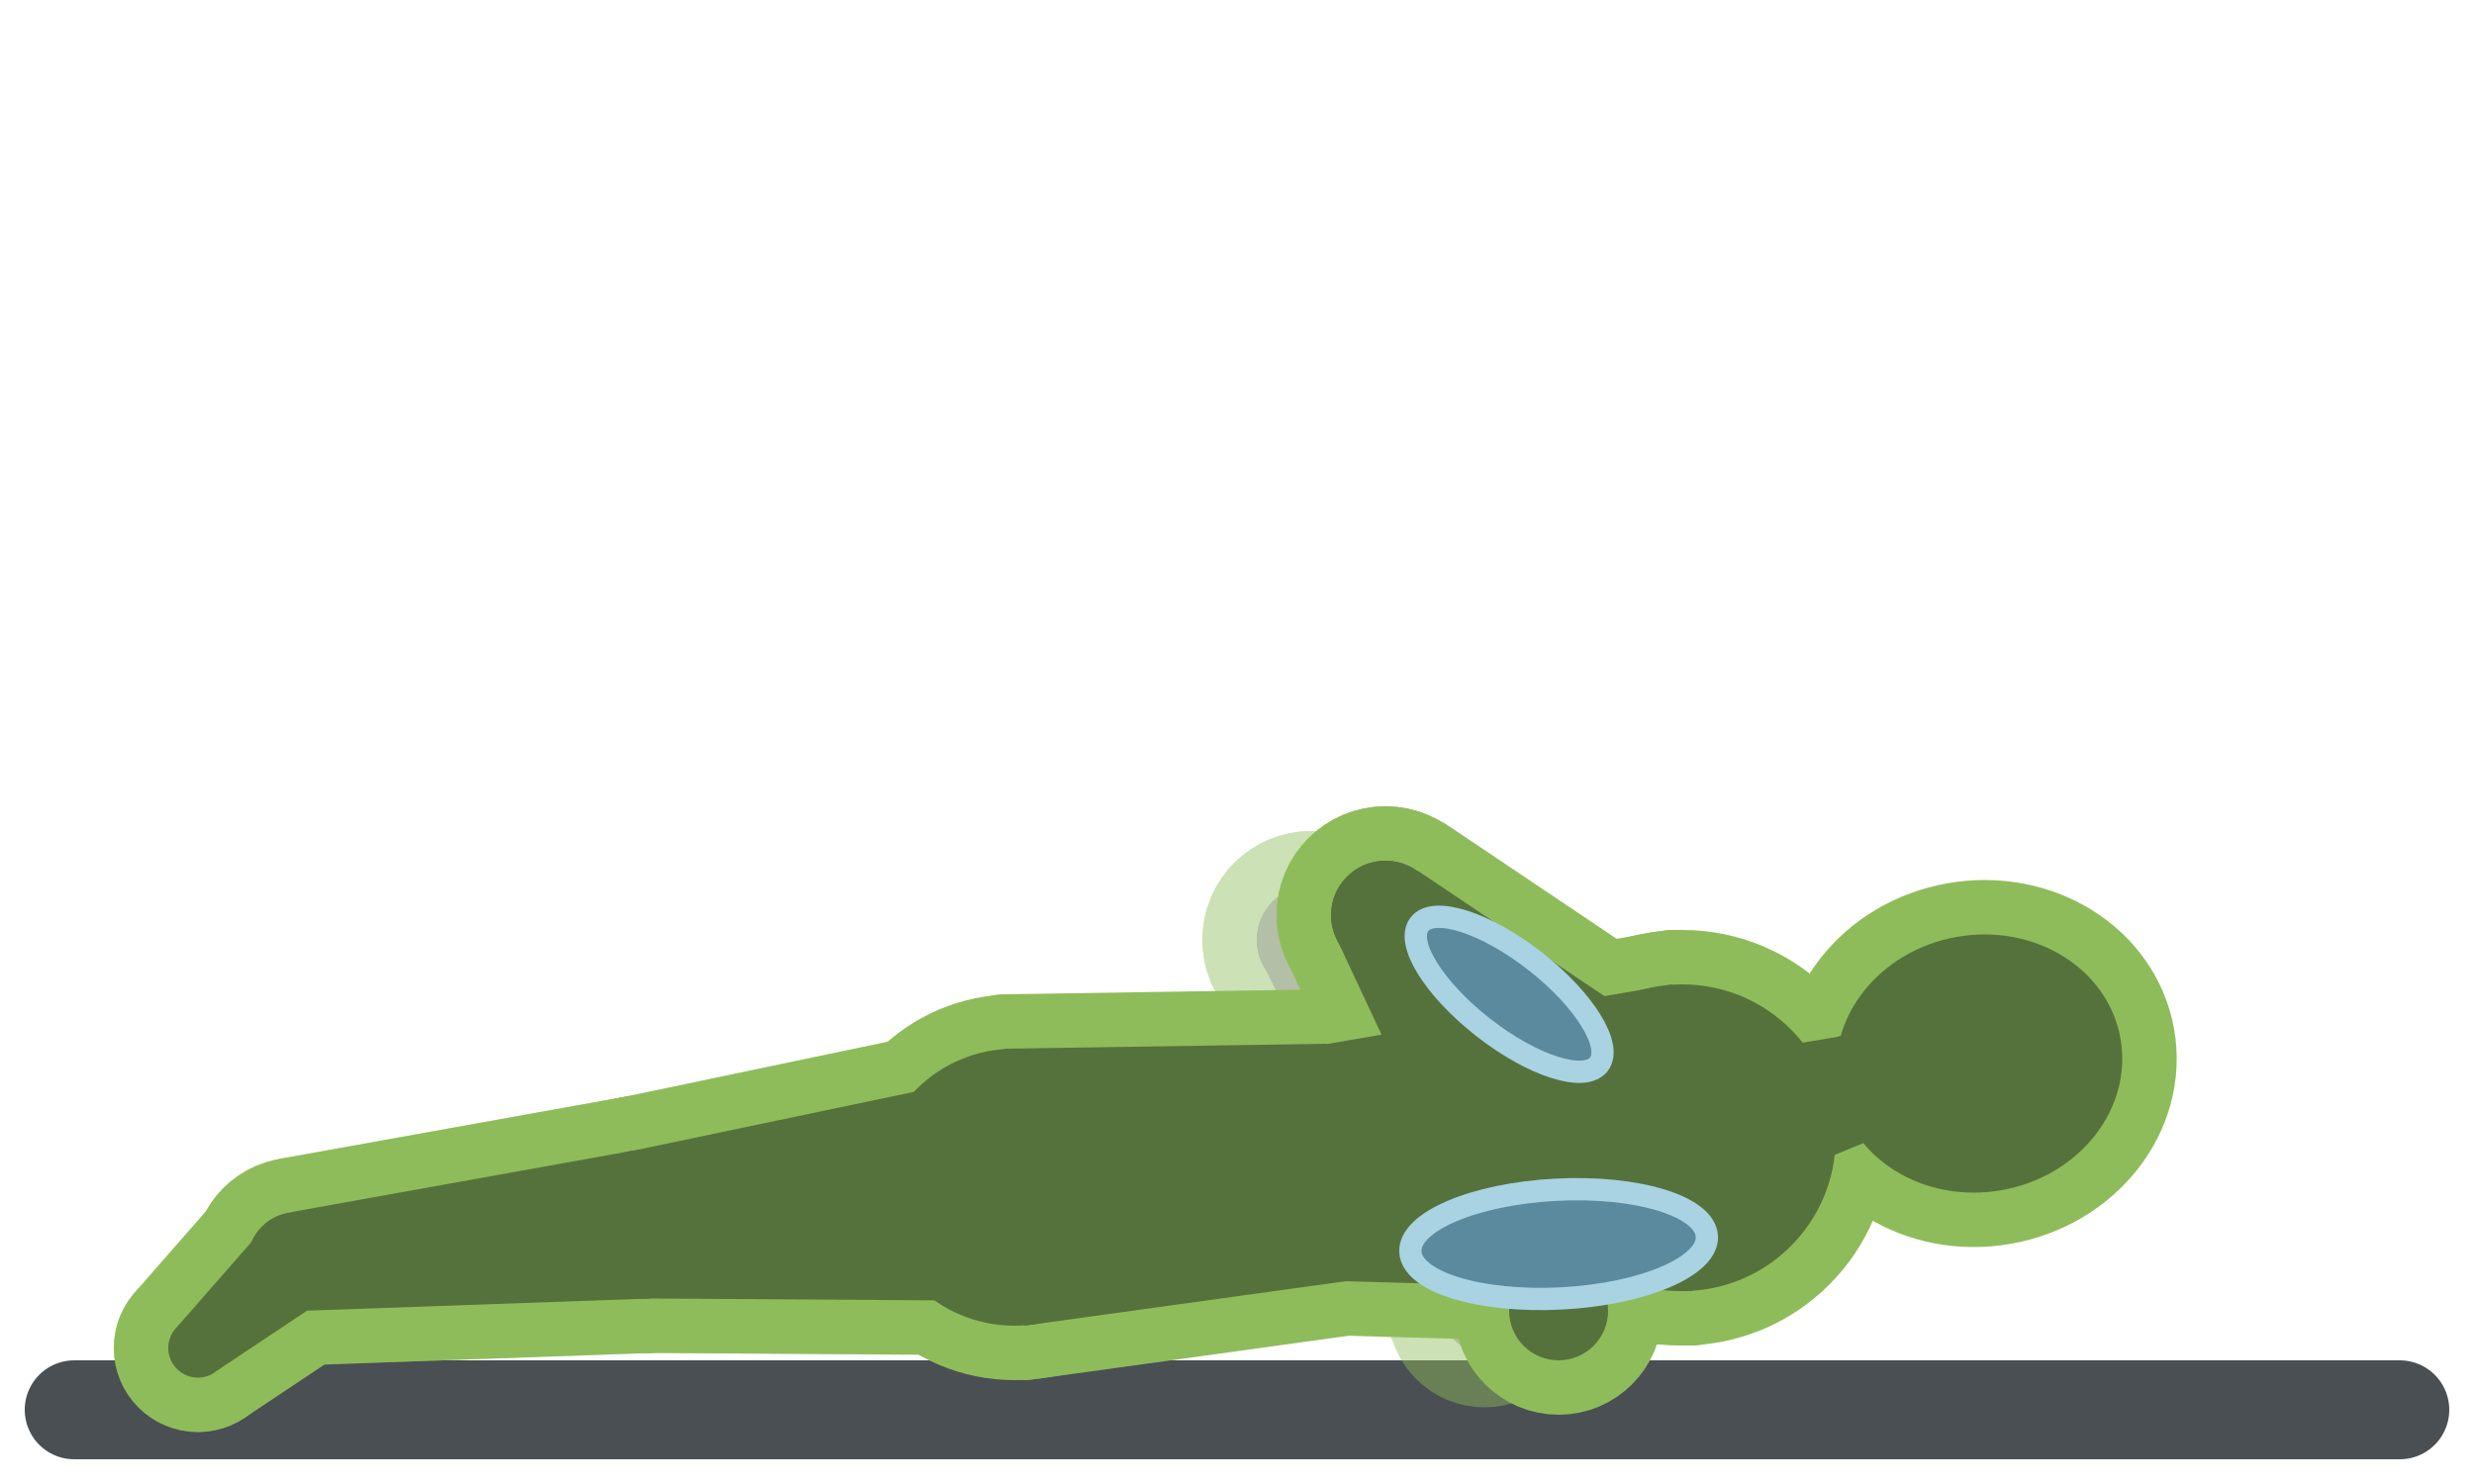
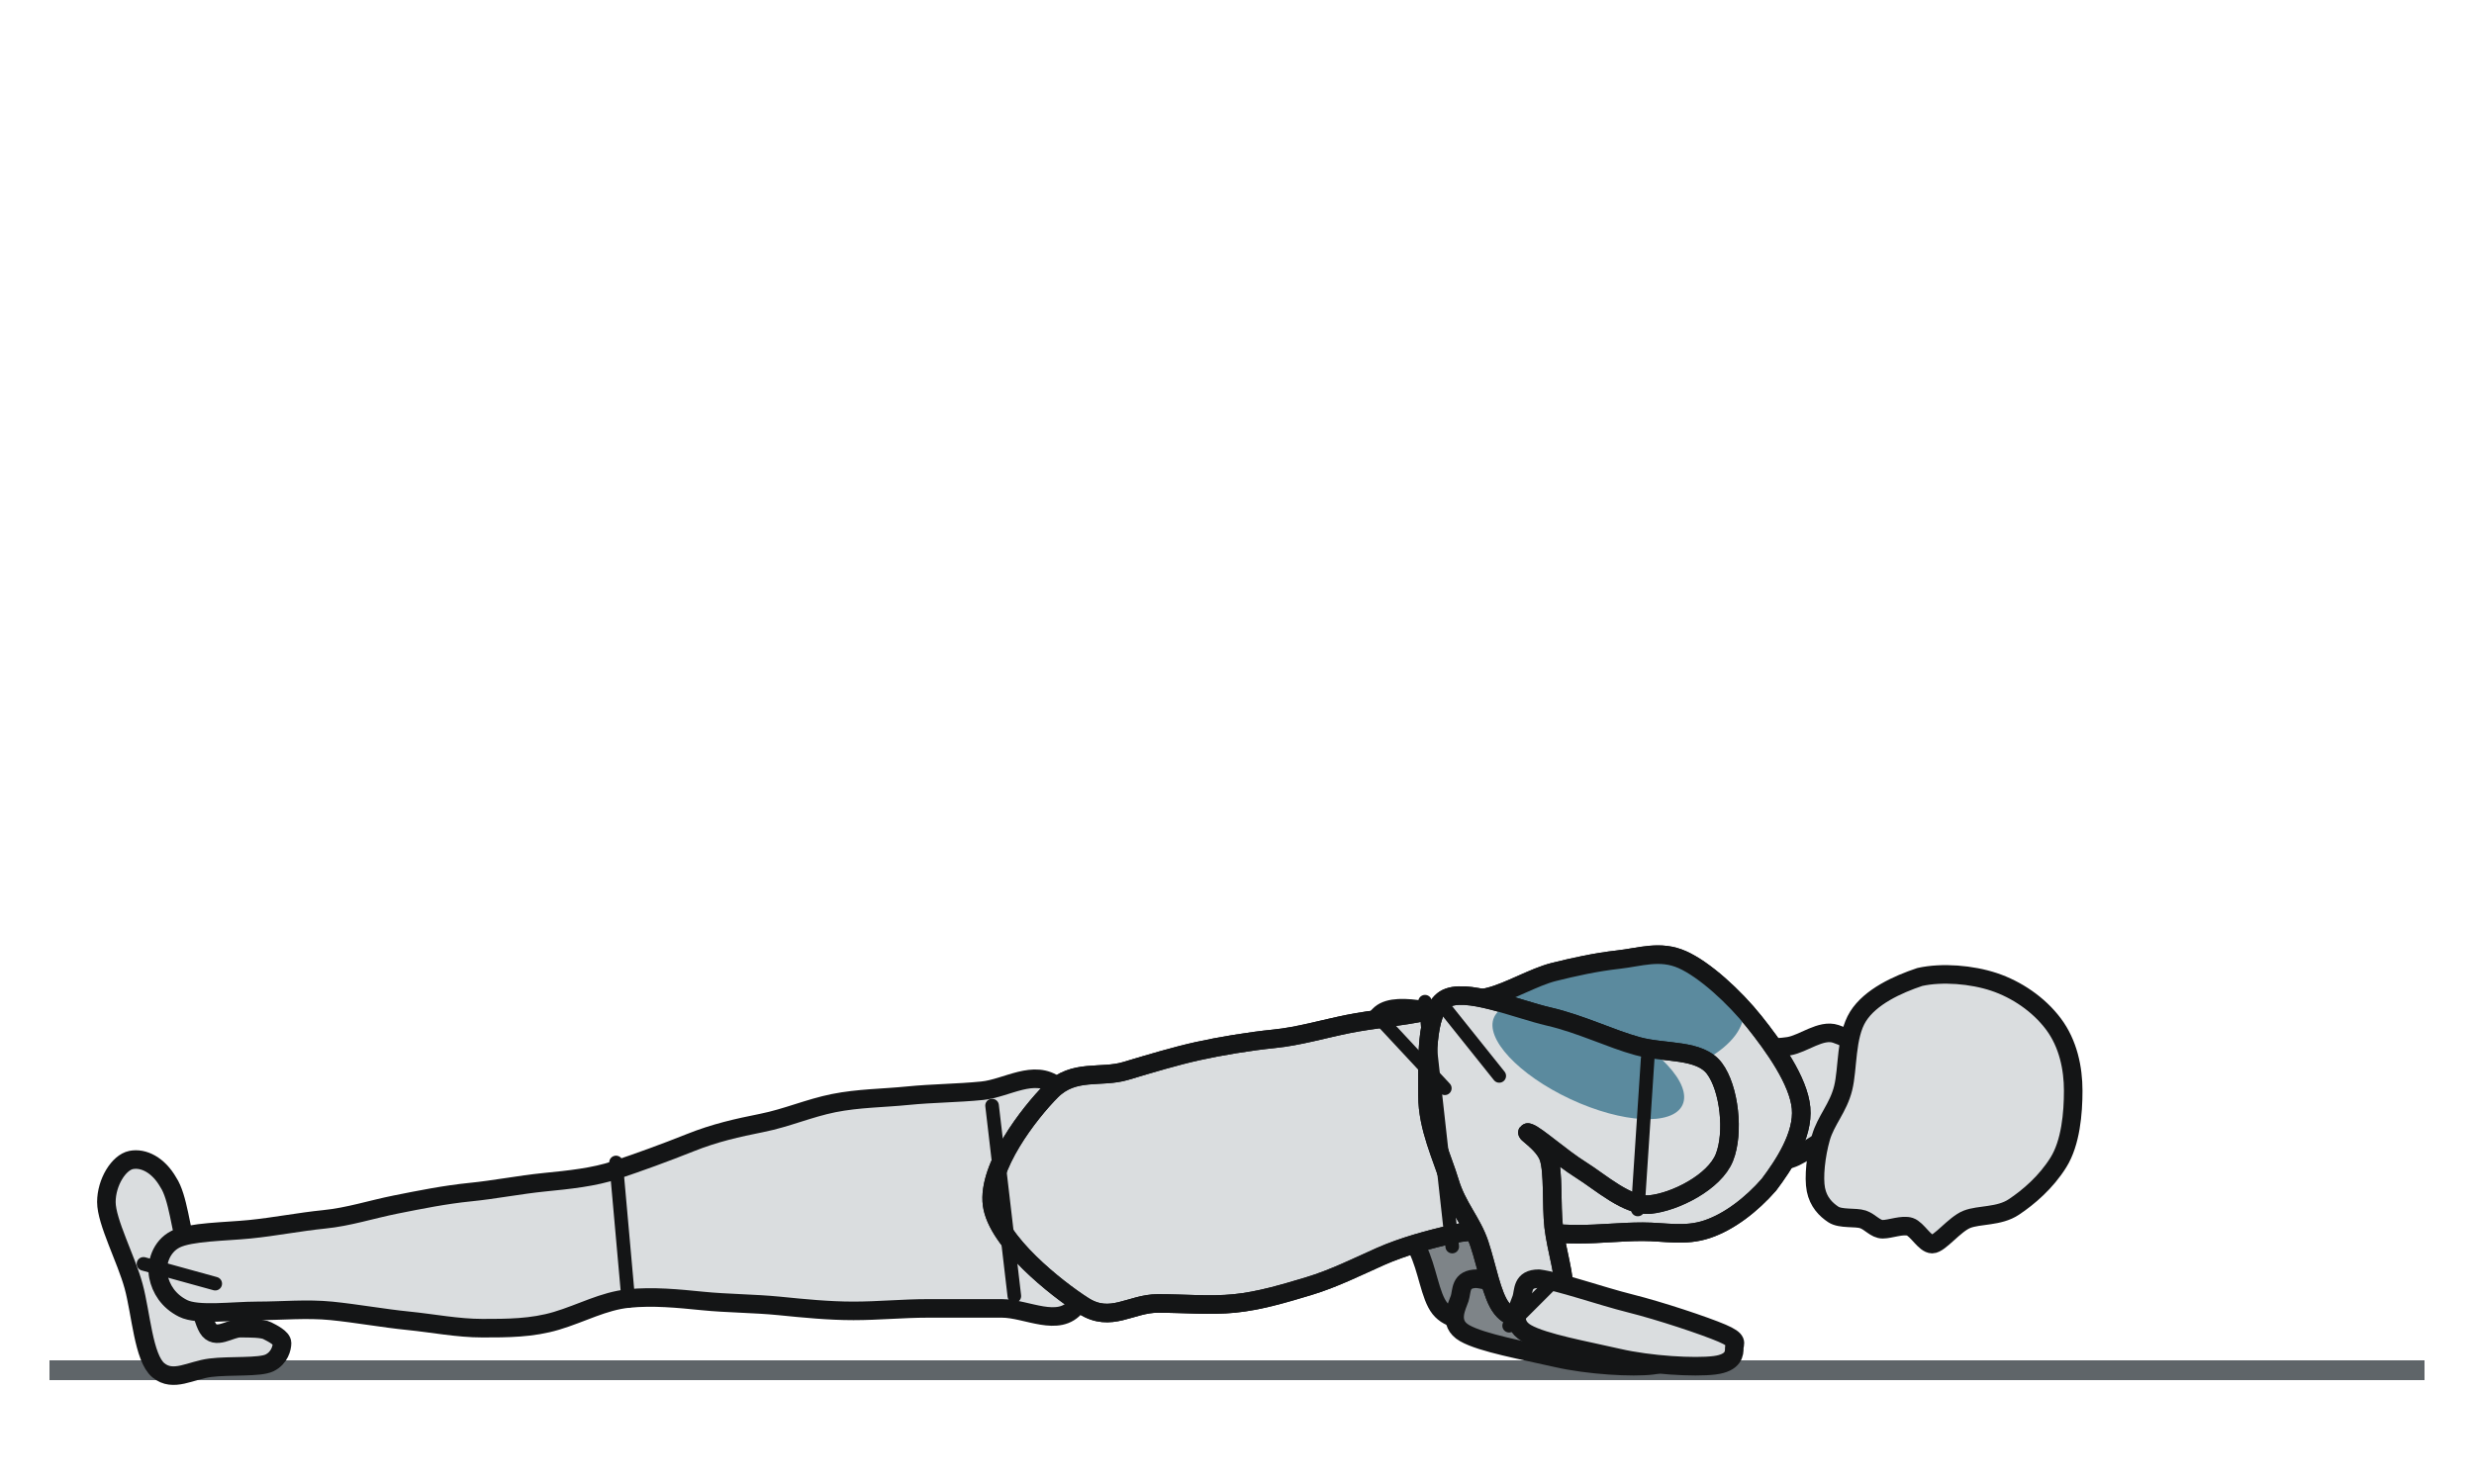
<svg xmlns="http://www.w3.org/2000/svg" viewBox="0 0 100 60" role="img" aria-label="腕立て伏せ 下の姿勢">
-   <line x1="3" y1="57" x2="97" y2="57" stroke="#4A4F53" stroke-width="4" stroke-linecap="round" />
-   <g opacity="0.45">
-     <g>
-       <path d="M40.5 43.4 L25.7 46.5 L26.3 52.5 L41.5 52.6Z" fill="#8FBC5A" stroke="#8FBC5A" stroke-width="4.4" stroke-linejoin="round" />
-       <circle cx="41.0" cy="48.0" r="4.6" fill="#8FBC5A" stroke="#8FBC5A" stroke-width="4.4" stroke-linejoin="round" />
-       <circle cx="26.0" cy="49.5" r="3.0" fill="#8FBC5A" stroke="#8FBC5A" stroke-width="4.4" stroke-linejoin="round" />
-       <path d="M25.7 46.5 L11.8 49.0 L12.2 53.0 L26.3 52.5Z" fill="#8FBC5A" stroke="#8FBC5A" stroke-width="4.4" stroke-linejoin="round" />
-       <circle cx="26.0" cy="49.5" r="3.0" fill="#8FBC5A" stroke="#8FBC5A" stroke-width="4.4" stroke-linejoin="round" />
-       <circle cx="12.0" cy="51.0" r="2.0" fill="#8FBC5A" stroke="#8FBC5A" stroke-width="4.4" stroke-linejoin="round" />
-       <path d="M10.7 49.6 L7.2 53.6 L8.8 55.4 L13.3 52.4Z" fill="#8FBC5A" stroke="#8FBC5A" stroke-width="4.4" stroke-linejoin="round" />
-       <circle cx="12.0" cy="51.0" r="1.9" fill="#8FBC5A" stroke="#8FBC5A" stroke-width="4.4" stroke-linejoin="round" />
-       <circle cx="8.0" cy="54.5" r="1.2" fill="#8FBC5A" stroke="#8FBC5A" stroke-width="4.4" stroke-linejoin="round" />
-       <path d="M66.7 44.1 L54.3 36.2 L51.7 39.8 L63.3 48.9Z" fill="#8FBC5A" stroke="#8FBC5A" stroke-width="4.4" stroke-linejoin="round" />
-       <circle cx="65.0" cy="46.5" r="3.0" fill="#8FBC5A" stroke="#8FBC5A" stroke-width="4.4" stroke-linejoin="round" />
-       <circle cx="53.0" cy="38.0" r="2.2" fill="#8FBC5A" stroke="#8FBC5A" stroke-width="4.4" stroke-linejoin="round" />
-       <path d="M51.0 38.9 L58.5 53.7 L61.5 52.3 L55.0 37.1Z" fill="#8FBC5A" stroke="#8FBC5A" stroke-width="4.4" stroke-linejoin="round" />
-       <circle cx="53.0" cy="38.0" r="2.2" fill="#8FBC5A" stroke="#8FBC5A" stroke-width="4.4" stroke-linejoin="round" />
-       <circle cx="60.0" cy="53.0" r="1.7" fill="#8FBC5A" stroke="#8FBC5A" stroke-width="4.4" stroke-linejoin="round" />
-       <path d="M40.5 43.4 L25.7 46.5 L26.3 52.5 L41.5 52.6Z" fill="#56723C" />
-       <circle cx="41.0" cy="48.0" r="4.6" fill="#56723C" />
-       <circle cx="26.0" cy="49.5" r="3.0" fill="#56723C" />
-       <path d="M25.7 46.5 L11.8 49.0 L12.2 53.0 L26.3 52.5Z" fill="#56723C" />
-       <circle cx="26.0" cy="49.5" r="3.0" fill="#56723C" />
-       <circle cx="12.0" cy="51.0" r="2.0" fill="#56723C" />
-       <path d="M10.7 49.6 L7.2 53.6 L8.8 55.4 L13.3 52.4Z" fill="#56723C" />
-       <circle cx="12.0" cy="51.0" r="1.9" fill="#56723C" />
-       <circle cx="8.0" cy="54.5" r="1.2" fill="#56723C" />
-       <path d="M66.7 44.1 L54.3 36.2 L51.7 39.8 L63.3 48.9Z" fill="#56723C" />
-       <circle cx="65.0" cy="46.5" r="3.0" fill="#56723C" />
-       <circle cx="53.0" cy="38.0" r="2.2" fill="#56723C" />
-       <path d="M51.0 38.9 L58.5 53.7 L61.5 52.3 L55.0 37.1Z" fill="#56723C" />
-       <circle cx="53.0" cy="38.0" r="2.2" fill="#56723C" />
-       <circle cx="60.0" cy="53.0" r="1.7" fill="#56723C" />
+   <defs>
+     <clipPath id="pu27c">
+       <use href="#pu27" />
+     </clipPath>
+     <clipPath id="pu28c">
+       <use href="#pu28" />
+     </clipPath>
+   </defs>
+   <line x1="2" y1="55.4" x2="98" y2="55.4" stroke="#5F6569" stroke-width="0.8" />
+   <g fill="#7E8488" stroke="#141516" stroke-width="0.75" stroke-linejoin="round">
+     <path id="pu21" d="M67.1 48.9C66.2 49.1 65.3 48.2 64.4 47.9S62.4 47.4 61.6 47S60.3 46.2 59.7 45.6S58.1 44 58.1 43.9S59.4 44.8 59.7 45.3S60 46.3 60.1 47.1S60.2 48.9 60.3 49.7S60.8 51.7 60.7 52.3S60.1 53.2 59.7 53.3S58.6 53.4 58.2 52.9S57.7 51.3 57.3 50.5S56.5 49 56.1 48.1S55.3 45.9 55.3 44.7S55.1 41.6 55.8 41S58.5 41.1 59.8 41.3S62.2 41.7 63.3 41.9S65.1 42.3 66.1 42.5S68.3 42.4 68.9 43S70.1 45.6 69.7 46.6S68 48.6 67.1 48.9Z" />
+     <path id="pu22" d="M59.7 51.7C60.5 51.8 62.2 52.4 63.4 52.7S66.4 53.6 67.1 53.9S67.6 54.3 67.6 54.5S67.6 55.1 66.8 55.2S64.2 55.2 62.9 54.9S59.9 54.3 59.2 53.9S58.9 52.8 59 52.5S59 51.7 59.7 51.7Z" />
+   </g>
+   <g fill="#DADDDF" stroke="#141516" stroke-width="0.75" stroke-linejoin="round">
+     <path id="pu23" d="M75.5 45.3C75.2 45.8 74.3 45.8 73.7 46.1S72.5 47 71.9 46.9S70.2 46.1 69.9 45.4S70 43.3 70.4 42.8S71.7 42.4 72.3 42.3S73.6 41.6 74.2 41.8S75.7 42.5 76 43.1S75.9 44.8 75.5 45.3Z" />
+     <path id="pu24" d="M77.6 39.5C78.5 39.3 79.7 39.4 80.6 39.7S82.4 40.6 83 41.4S83.8 43.2 83.8 44.1S83.7 46.2 83.2 47S82 48.4 81.4 48.8S80 49.1 79.5 49.3S78.4 50.3 78.1 50.3S77.5 49.7 77.2 49.6S76.4 49.7 76.1 49.7S75.6 49.4 75.3 49.3S74.4 49.3 74.1 49.1S73.5 48.6 73.4 48.1S73.4 46.7 73.6 46S74.3 44.8 74.5 44S74.6 41.9 75.1 41.1S76.7 39.8 77.6 39.5Z" />
+     <path id="pu25" d="M6.8 47.8C7.2 48.4 7.3 49.7 7.6 50.7S8.1 53.2 8.4 53.7S9.3 53.7 9.7 53.7S10.6 53.7 10.8 53.8S11.4 54.1 11.4 54.3S11.3 54.9 10.9 55.1S9.3 55.2 8.5 55.3S7 55.9 6.4 55.4S5.7 53.1 5.4 52S4.3 49.4 4.3 48.6S4.8 47 5.3 46.9S6.4 47.1 6.8 47.8Z" />
+     <path id="pu26" d="M43.5 52.8C42.8 53.7 41.5 52.9 40.5 52.9S38.5 52.9 37.5 52.9S35.5 53 34.5 53S32.5 52.9 31.5 52.8S29.4 52.7 28.4 52.6S26.4 52.4 25.4 52.5S23.5 53.1 22.5 53.4S20.5 53.7 19.5 53.7S17.5 53.5 16.5 53.4S14.4 53.1 13.4 53S11.4 53 10.4 53S8 53.2 7.4 52.9S6.5 52.1 6.4 51.6S6.5 50.4 7.1 50.1S9.1 49.8 10.1 49.7S12.1 49.4 13.1 49.3S15 48.9 16 48.7S18 48.3 19 48.2S21 47.9 22 47.8S24 47.6 24.9 47.3S26.9 46.6 27.9 46.2S29.8 45.6 30.8 45.4S32.7 44.8 33.7 44.6S35.7 44.4 36.7 44.3S38.7 44.2 39.7 44.1S41.8 43.2 42.7 43.9S44.8 46.6 44.9 48.1S44.2 52 43.5 52.8Z" />
+     <path id="pu27" d="M71.5 47.9C70.8 48.7 69.9 49.4 69 49.7S67.3 49.8 66.4 49.8S64.7 49.9 63.8 49.9S62.1 49.8 61.2 49.8S59.6 49.7 58.7 49.9S56.7 50.4 55.8 50.8S53.9 51.7 52.9 52S50.9 52.6 49.9 52.7S47.9 52.7 46.8 52.7S44.9 53.5 43.8 52.8S40.3 50.2 40.1 48.7S41.6 45 42.5 44.1S44.5 43.6 45.5 43.3S47.5 42.7 48.4 42.5S50.5 42.1 51.5 42S53.5 41.6 54.5 41.4S56.7 41.1 57.6 40.9S59.4 40.5 60.2 40.3S62 39.5 62.8 39.3S64.5 38.9 65.4 38.8S67.1 38.4 68 38.8S70.1 40.3 70.9 41.3S72.7 43.7 72.8 44.8S72.1 47.1 71.5 47.9Z" />
+   </g>
+   <g fill="#5B8A9E">
+     <g clip-path="url(#pu27c)">
+       <ellipse cx="65.0" cy="41.3" rx="5.5" ry="2.6" transform="rotate(175 65.0 41.3)" />
    </g>
  </g>
-   <g>
-     <path d="M41.4 53.6 L54.4 51.8 L53.6 42.2 L40.6 42.4Z" fill="#8FBC5A" stroke="#8FBC5A" stroke-width="4.4" stroke-linejoin="round" />
-     <circle cx="41.0" cy="48.0" r="5.6" fill="#8FBC5A" stroke="#8FBC5A" stroke-width="4.4" stroke-linejoin="round" />
-     <circle cx="54.0" cy="47.0" r="4.8" fill="#8FBC5A" stroke="#8FBC5A" stroke-width="4.4" stroke-linejoin="round" />
-     <path d="M54.3 51.8 L68.4 52.2 L67.6 39.8 L53.7 42.2Z" fill="#8FBC5A" stroke="#8FBC5A" stroke-width="4.4" stroke-linejoin="round" />
-     <circle cx="54.0" cy="47.0" r="4.8" fill="#8FBC5A" stroke="#8FBC5A" stroke-width="4.4" stroke-linejoin="round" />
-     <circle cx="68.0" cy="46.0" r="6.2" fill="#8FBC5A" stroke="#8FBC5A" stroke-width="4.4" stroke-linejoin="round" />
-     <path d="M74.4 41.9 L67.2 43.1 L68.8 48.9 L75.6 46.1Z" fill="#8FBC5A" stroke="#8FBC5A" stroke-width="4.4" stroke-linejoin="round" />
-     <circle cx="75.0" cy="44.0" r="2.2" fill="#8FBC5A" stroke="#8FBC5A" stroke-width="4.4" stroke-linejoin="round" />
-     <circle cx="68.0" cy="46.0" r="3.0" fill="#8FBC5A" stroke="#8FBC5A" stroke-width="4.4" stroke-linejoin="round" />
-     <ellipse cx="80" cy="43" rx="5.2" ry="5.8" transform="rotate(80 80 43)" fill="#8FBC5A" stroke="#8FBC5A" stroke-width="4.4" stroke-linejoin="round" />
-     <path d="M40.5 43.4 L25.7 46.5 L26.3 52.5 L41.5 52.6Z" fill="#8FBC5A" stroke="#8FBC5A" stroke-width="4.4" stroke-linejoin="round" />
-     <circle cx="41.0" cy="48.0" r="4.6" fill="#8FBC5A" stroke="#8FBC5A" stroke-width="4.4" stroke-linejoin="round" />
-     <circle cx="26.0" cy="49.5" r="3.0" fill="#8FBC5A" stroke="#8FBC5A" stroke-width="4.4" stroke-linejoin="round" />
-     <path d="M25.7 46.5 L11.8 49.0 L12.2 53.0 L26.3 52.5Z" fill="#8FBC5A" stroke="#8FBC5A" stroke-width="4.4" stroke-linejoin="round" />
-     <circle cx="26.0" cy="49.5" r="3.0" fill="#8FBC5A" stroke="#8FBC5A" stroke-width="4.4" stroke-linejoin="round" />
-     <circle cx="12.0" cy="51.0" r="2.0" fill="#8FBC5A" stroke="#8FBC5A" stroke-width="4.4" stroke-linejoin="round" />
-     <path d="M10.7 49.6 L7.2 53.6 L8.8 55.4 L13.3 52.4Z" fill="#8FBC5A" stroke="#8FBC5A" stroke-width="4.4" stroke-linejoin="round" />
-     <circle cx="12.0" cy="51.0" r="1.9" fill="#8FBC5A" stroke="#8FBC5A" stroke-width="4.4" stroke-linejoin="round" />
-     <circle cx="8.0" cy="54.5" r="1.2" fill="#8FBC5A" stroke="#8FBC5A" stroke-width="4.4" stroke-linejoin="round" />
-     <path d="M69.8 43.6 L57.3 35.2 L54.7 38.8 L66.2 48.4Z" fill="#8FBC5A" stroke="#8FBC5A" stroke-width="4.4" stroke-linejoin="round" />
-     <circle cx="68.0" cy="46.0" r="3.0" fill="#8FBC5A" stroke="#8FBC5A" stroke-width="4.4" stroke-linejoin="round" />
-     <circle cx="56.0" cy="37.0" r="2.2" fill="#8FBC5A" stroke="#8FBC5A" stroke-width="4.4" stroke-linejoin="round" />
-     <path d="M54.0 37.9 L61.4 53.7 L64.6 52.3 L58.0 36.1Z" fill="#8FBC5A" stroke="#8FBC5A" stroke-width="4.4" stroke-linejoin="round" />
-     <circle cx="56.0" cy="37.0" r="2.2" fill="#8FBC5A" stroke="#8FBC5A" stroke-width="4.4" stroke-linejoin="round" />
-     <circle cx="63.0" cy="53.0" r="1.7" fill="#8FBC5A" stroke="#8FBC5A" stroke-width="4.4" stroke-linejoin="round" />
-     <circle cx="63.0" cy="53.0" r="2.0" fill="#8FBC5A" stroke="#8FBC5A" stroke-width="4.4" stroke-linejoin="round" />
-     <path d="M41.4 53.6 L54.4 51.8 L53.6 42.2 L40.6 42.4Z" fill="#56723C" />
-     <circle cx="41.0" cy="48.0" r="5.6" fill="#56723C" />
-     <circle cx="54.0" cy="47.0" r="4.8" fill="#56723C" />
-     <path d="M54.3 51.8 L68.4 52.2 L67.6 39.8 L53.7 42.2Z" fill="#56723C" />
-     <circle cx="54.0" cy="47.0" r="4.8" fill="#56723C" />
-     <circle cx="68.0" cy="46.0" r="6.2" fill="#56723C" />
-     <path d="M74.4 41.9 L67.2 43.1 L68.8 48.9 L75.6 46.1Z" fill="#56723C" />
-     <circle cx="75.0" cy="44.0" r="2.2" fill="#56723C" />
-     <circle cx="68.0" cy="46.0" r="3.0" fill="#56723C" />
-     <ellipse cx="80" cy="43" rx="5.2" ry="5.8" transform="rotate(80 80 43)" fill="#56723C" />
-     <path d="M40.5 43.4 L25.7 46.5 L26.3 52.5 L41.5 52.6Z" fill="#56723C" />
-     <circle cx="41.0" cy="48.0" r="4.6" fill="#56723C" />
-     <circle cx="26.0" cy="49.5" r="3.0" fill="#56723C" />
-     <path d="M25.7 46.5 L11.8 49.0 L12.2 53.0 L26.3 52.5Z" fill="#56723C" />
-     <circle cx="26.0" cy="49.5" r="3.0" fill="#56723C" />
-     <circle cx="12.0" cy="51.0" r="2.0" fill="#56723C" />
-     <path d="M10.7 49.6 L7.2 53.6 L8.8 55.4 L13.3 52.4Z" fill="#56723C" />
-     <circle cx="12.0" cy="51.0" r="1.9" fill="#56723C" />
-     <circle cx="8.0" cy="54.5" r="1.2" fill="#56723C" />
-     <path d="M69.8 43.6 L57.3 35.2 L54.7 38.8 L66.2 48.4Z" fill="#56723C" />
-     <circle cx="68.0" cy="46.0" r="3.0" fill="#56723C" />
-     <circle cx="56.0" cy="37.0" r="2.2" fill="#56723C" />
-     <path d="M54.0 37.9 L61.4 53.7 L64.6 52.3 L58.0 36.1Z" fill="#56723C" />
-     <circle cx="56.0" cy="37.0" r="2.2" fill="#56723C" />
-     <circle cx="63.0" cy="53.0" r="1.7" fill="#56723C" />
-     <circle cx="63.0" cy="53.0" r="2.0" fill="#56723C" />
+   <g fill="none" stroke="#141516" stroke-width="0.75">
+     <use href="#pu27" />
  </g>
-   <g>
-     <ellipse cx="63" cy="50.3" rx="6" ry="2.2" transform="rotate(-3 63 50.3)" fill="#5B8A9E" stroke="#A9D3E3" stroke-width="0.9" />
-     <ellipse cx="61" cy="40.2" rx="4.6" ry="1.7" transform="rotate(38 61 40.2)" fill="#5B8A9E" stroke="#A9D3E3" stroke-width="0.9" />
+   <g fill="#DADDDF" stroke="#141516" stroke-width="0.75" stroke-linejoin="round">
+     <path id="pu28" d="M66.7 48.7C65.8 48.8 64.7 47.8 63.9 47.3S62.1 45.9 61.8 45.8S62.4 46.2 62.6 46.8S62.7 48.7 62.8 49.6S63.3 51.7 63.2 52.3S62.6 53.1 62.1 53.2S61.1 53.4 60.7 52.9S60.1 51.2 59.8 50.3S58.9 48.8 58.6 47.8S57.7 45.6 57.7 44.3S57.6 40.9 58.4 40.4S61.3 40.8 62.6 41.1S65.1 42 66.2 42.3S68.7 42.4 69.3 43.2S70.1 45.8 69.7 46.8S67.7 48.6 66.7 48.7Z" />
+   </g>
+   <g fill="#5B8A9E">
+     <g clip-path="url(#pu28c)">
+       <ellipse cx="64.2" cy="42.9" rx="4.2" ry="1.7" transform="rotate(-155 64.2 42.9)" />
+     </g>
+   </g>
+   <g fill="none" stroke="#141516" stroke-width="0.75">
+     <use href="#pu28" />
+   </g>
+   <g fill="#DADDDF" stroke="#141516" stroke-width="0.75" stroke-linejoin="round">
+     <path id="pu29" d="M62.2 51.7C63 51.8 64.7 52.4 65.9 52.7S68.9 53.6 69.6 53.9S70.1 54.3 70.1 54.5S70.1 55.1 69.3 55.2S66.7 55.2 65.4 54.9S62.4 54.3 61.7 53.9S61.4 52.8 61.5 52.5S61.5 51.7 62.2 51.7Z" />
+   </g>
+   <g stroke="#141516" stroke-width="0.55" stroke-linecap="round">
+     <line x1="58.4" y1="44.0" x2="55.7" y2="41.1" />
+   </g>
+   <g stroke="#141516" stroke-width="0.55" stroke-linecap="round">
+     <line x1="58.7" y1="50.4" x2="57.6" y2="40.5" />
+     <line x1="41.0" y1="52.4" x2="40.1" y2="44.7" />
+     <line x1="25.4" y1="52.6" x2="24.9" y2="47.0" />
+     <line x1="8.7" y1="51.9" x2="5.8" y2="51.1" />
+     <line x1="66.2" y1="48.9" x2="66.6" y2="42.8" />
+     <line x1="60.6" y1="43.5" x2="58.2" y2="40.5" />
+     <line x1="62.9" y1="51.7" x2="61.0" y2="53.6" />
  </g>
</svg>
